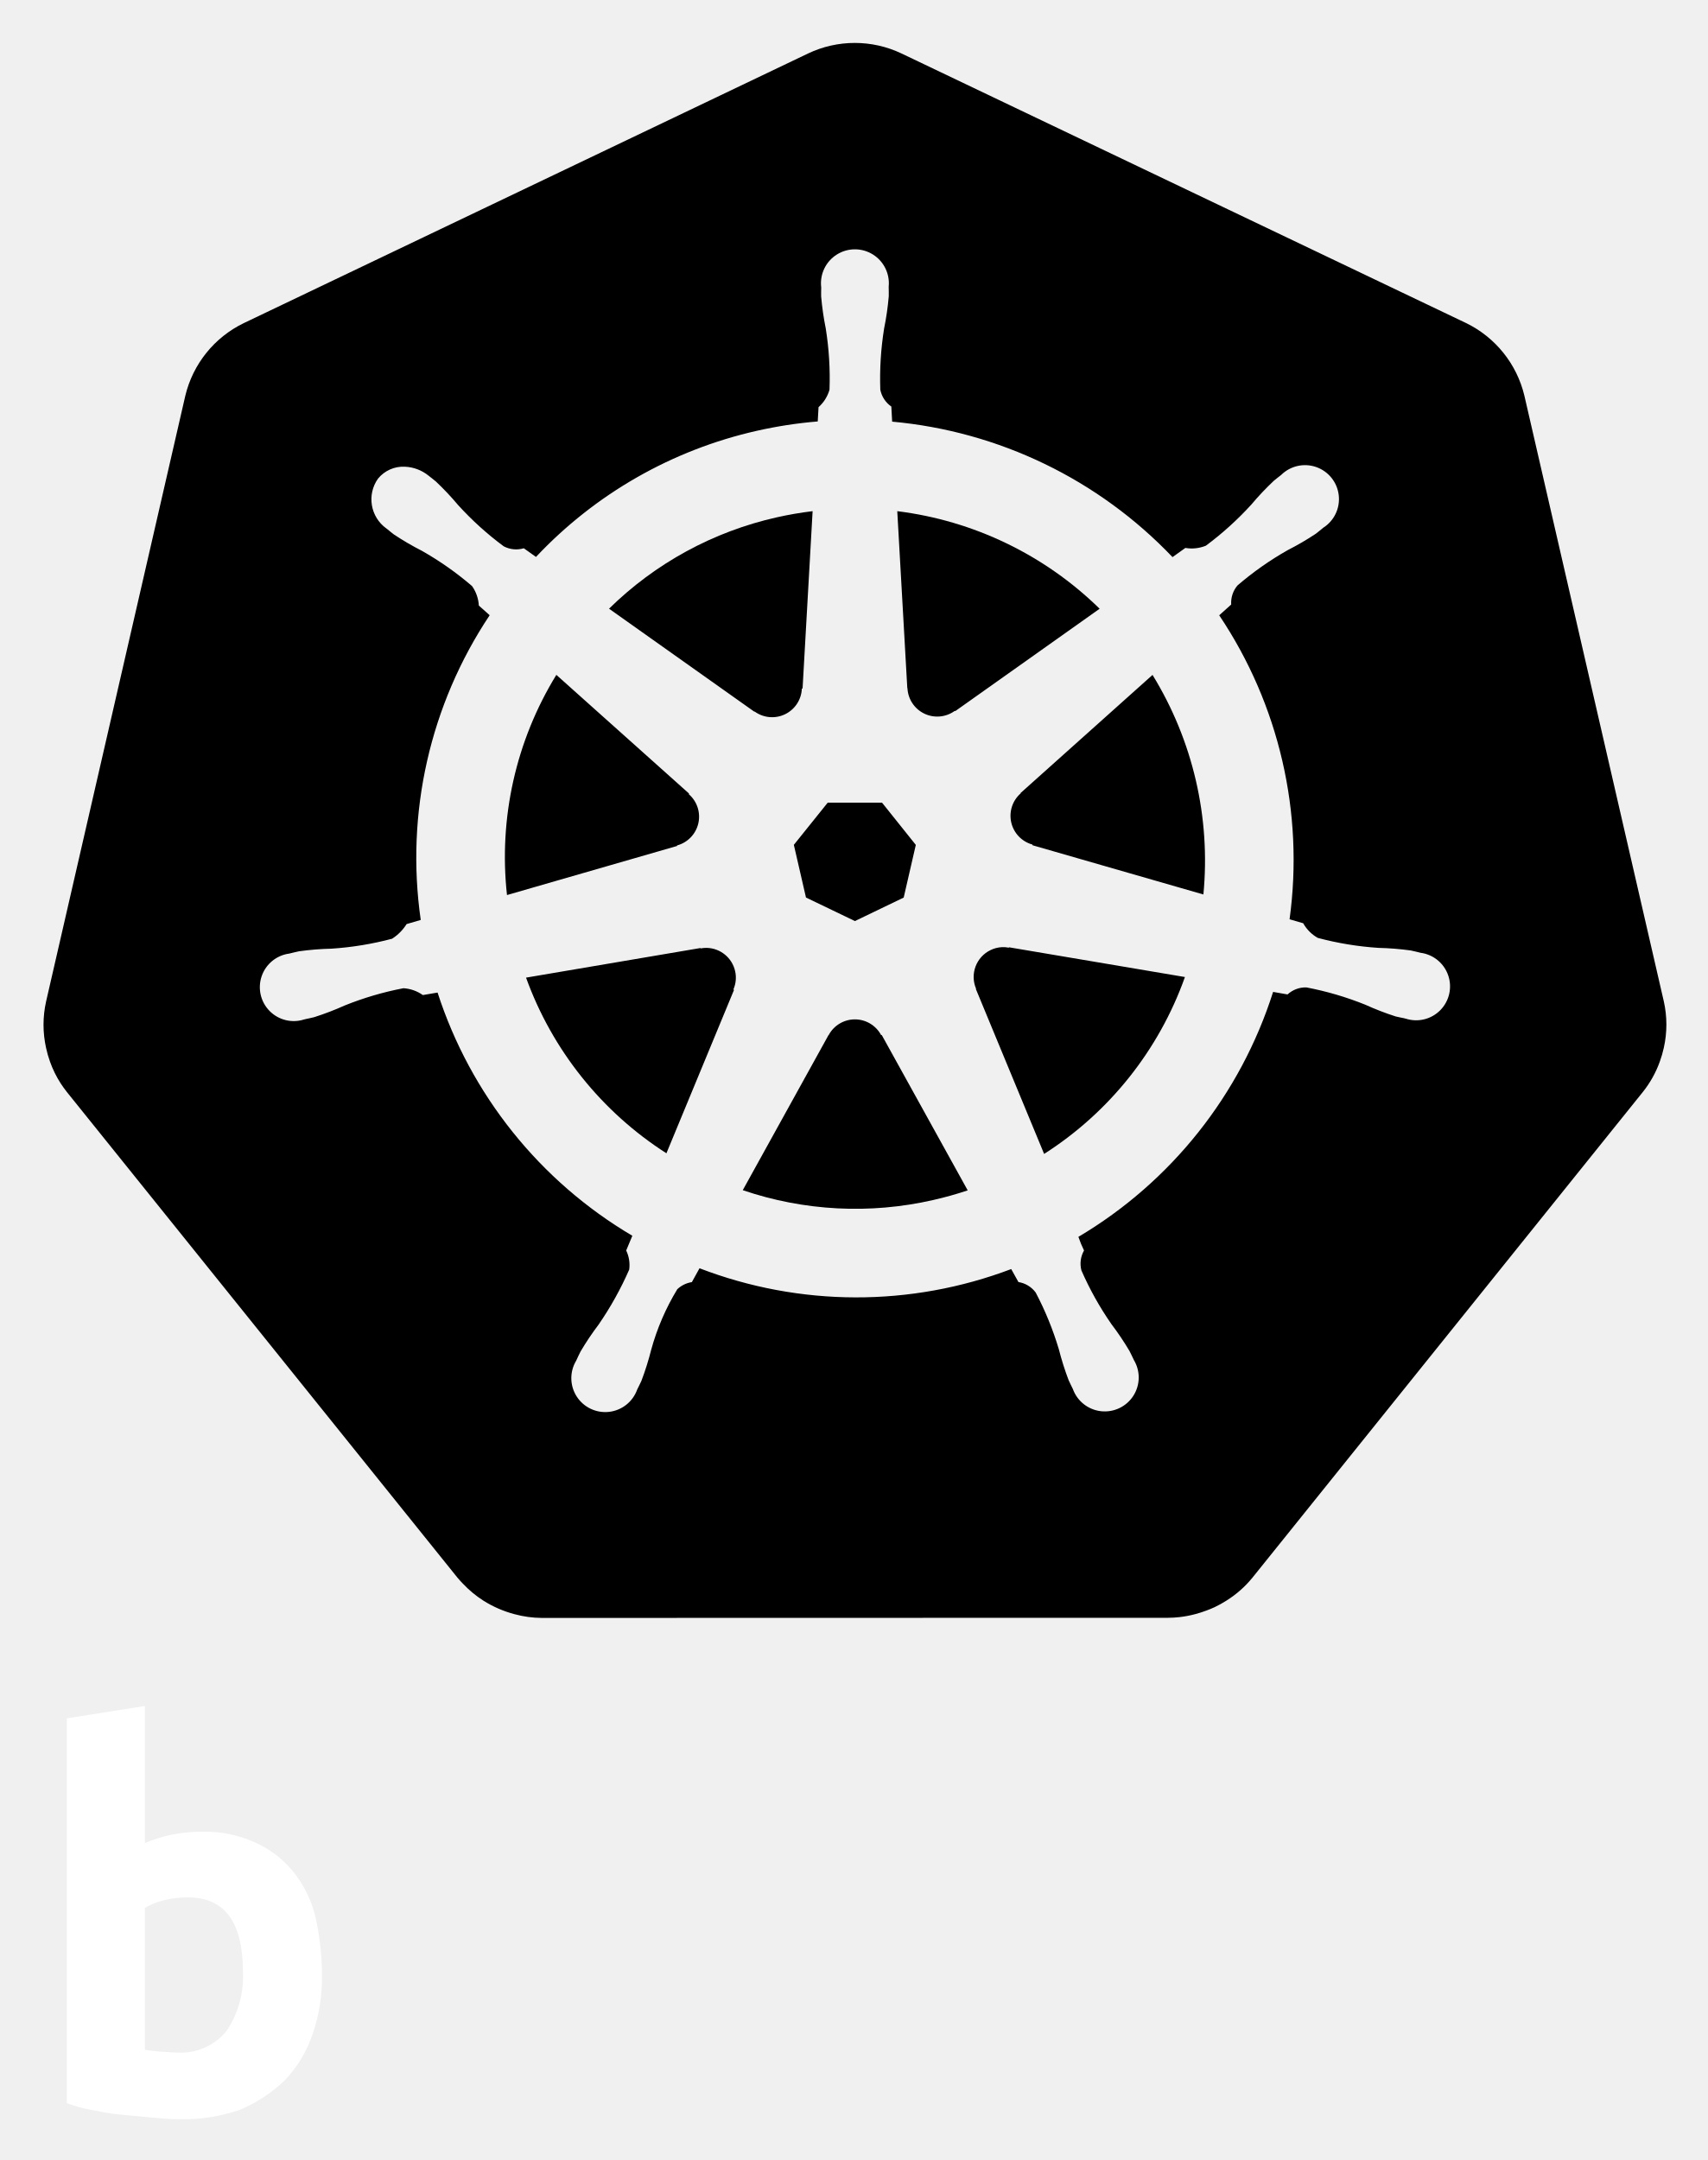
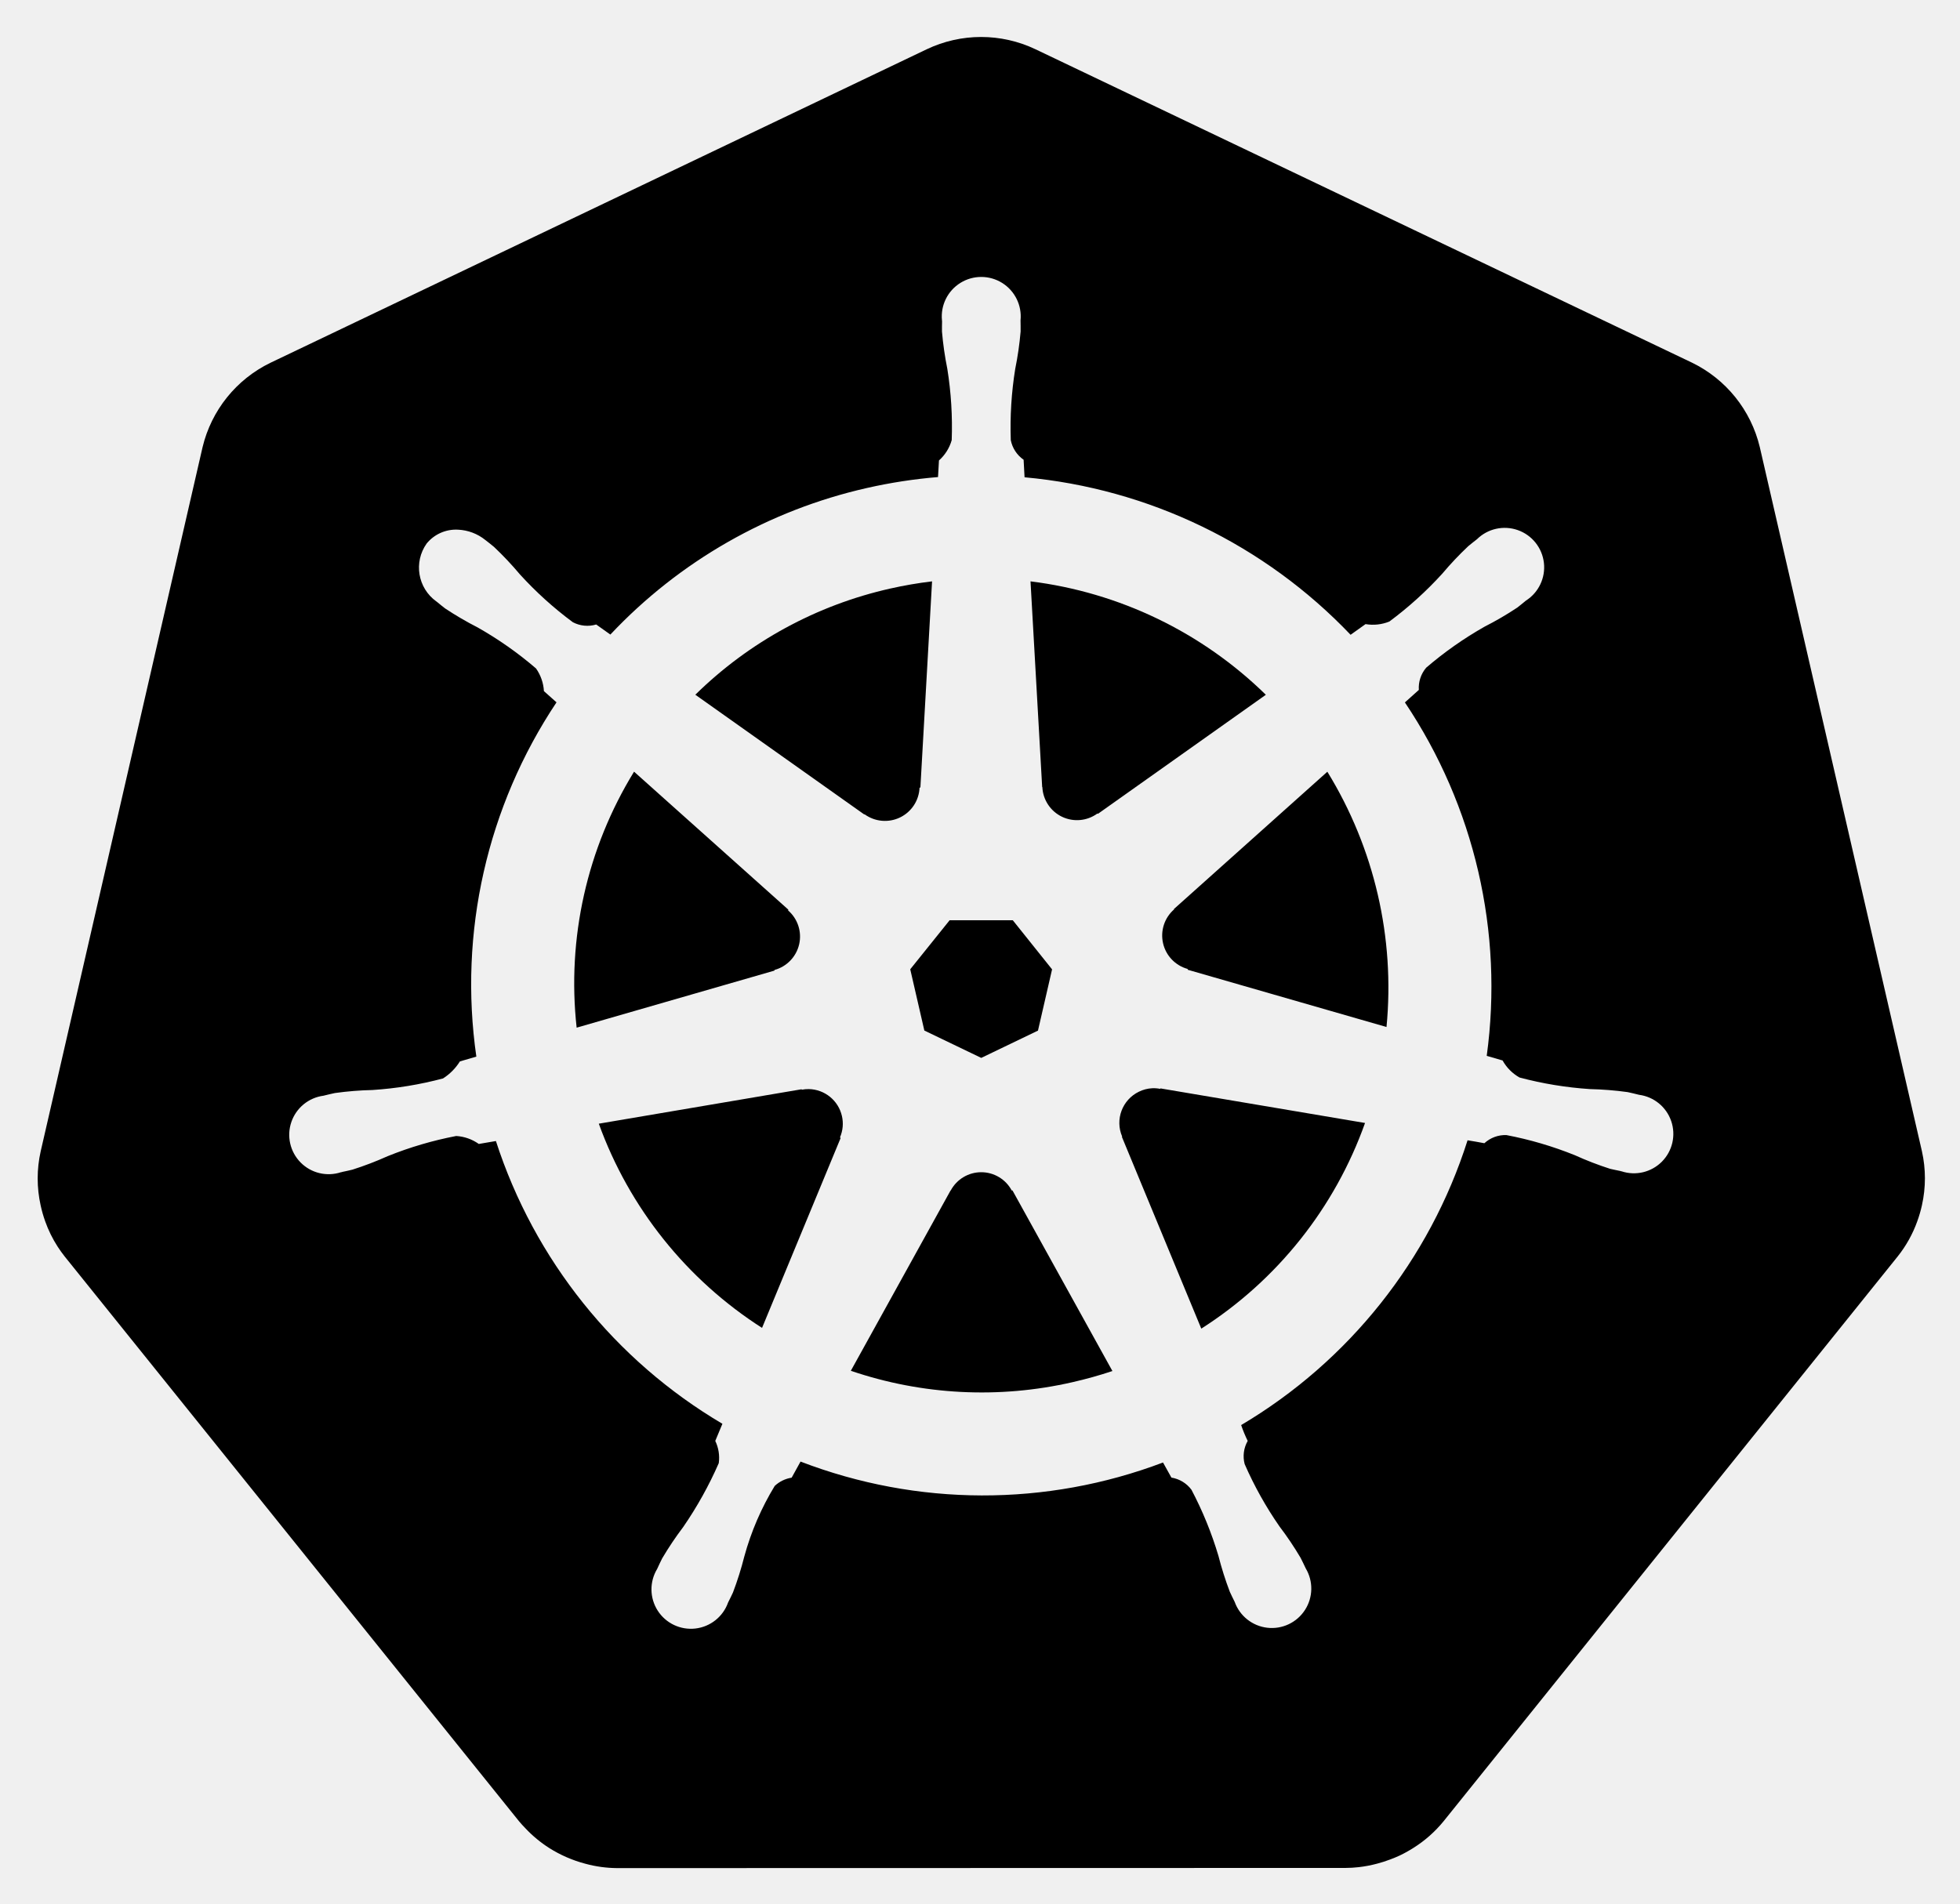
- <svg xmlns="http://www.w3.org/2000/svg" role="img" viewBox="8.31 8.06 213.38 269.88">
-   <path fill="#fff" d="M38.67 254.526c0-6.305-2.262-9.398-6.902-9.398a12.706 12.706 0 0 0-2.974.356 8.99 8.99 0 0 0-2.379.952v17.727c.475.119 1.07.119 1.784.238.714 0 1.546.12 2.38.12a7.366 7.366 0 0 0 6.068-2.738 12.2 12.2 0 0 0 2.022-7.257m9.874.238a21.543 21.543 0 0 1-1.19 7.496 15.313 15.313 0 0 1-3.45 5.71 18.297 18.297 0 0 1-5.591 3.688 21.774 21.774 0 0 1-7.615 1.19c-1.189 0-2.379-.12-3.688-.238s-2.497-.238-3.806-.358c-1.19-.118-2.38-.356-3.57-.595a15.037 15.037 0 0 1-2.974-.832v-48.066l9.756-1.546v17.132a16.617 16.617 0 0 1 3.45-1.07 19.69 19.69 0 0 1 3.807-.357 15.074 15.074 0 0 1 6.424 1.308 12.884 12.884 0 0 1 4.76 3.57 14.348 14.348 0 0 1 2.855 5.71 33.785 33.785 0 0 1 .832 7.257" />
-   <path d="M134.358 126.466a3.59 3.59 0 0 0-.855-.065 3.685 3.685 0 0 0-1.425.37 3.725 3.725 0 0 0-1.803 4.825l-.026.037 8.528 20.603a43.53 43.53 0 0 0 17.595-22.102l-21.976-3.714zm-34.194 2.92a3.72 3.72 0 0 0-3.568-2.894 3.656 3.656 0 0 0-.733.065l-.037-.045-21.785 3.698a43.695 43.695 0 0 0 17.54 21.946l8.442-20.4-.066-.08a3.683 3.683 0 0 0 .207-2.29zm18.245 8a3.718 3.718 0 0 0-6.557.008h-.018l-10.713 19.372a43.637 43.637 0 0 0 23.815 1.225q2.197-.5 4.292-1.2l-10.738-19.406zm33.914-45l-16.483 14.753.009.047a3.725 3.725 0 0 0 1.46 6.395l.02.089 21.35 6.15a44.278 44.278 0 0 0-6.356-27.432zM121.7 94.039a3.725 3.725 0 0 0 5.913 2.84l.065.027 18.036-12.788a43.85 43.85 0 0 0-25.287-12.19l1.253 22.105zm-19.1 2.921a3.72 3.72 0 0 0 5.904-2.85l.092-.043 1.253-22.14a44.682 44.682 0 0 0-4.501.776 43.467 43.467 0 0 0-20.937 11.409l18.154 12.869zm-9.678 16.729a3.72 3.72 0 0 0 1.462-6.396l.018-.088-16.574-14.824a43.454 43.454 0 0 0-6.168 27.51l21.245-6.13zm16.098 6.512l6.114 2.94 6.096-2.934 1.514-6.581-4.219-5.276h-6.79l-4.231 5.268z" />
-   <path d="M216.208 133.167l-17.422-75.675a13.602 13.602 0 0 0-7.293-9.073l-70.521-33.67a13.589 13.589 0 0 0-11.705 0L38.76 48.437a13.598 13.598 0 0 0-7.295 9.072l-17.394 75.673a13.315 13.315 0 0 0-.004 5.81 13.506 13.506 0 0 0 .491 1.718 13.1 13.1 0 0 0 1.343 2.726c.239.365.491.72.765 1.064l48.804 60.678c.213.264.448.505.681.75a13.423 13.423 0 0 0 2.574 2.133 13.924 13.924 0 0 0 3.857 1.677 13.298 13.298 0 0 0 3.43.473h.759l77.504-.018a12.993 12.993 0 0 0 1.41-.083 13.47 13.47 0 0 0 1.989-.378 13.872 13.872 0 0 0 1.381-.442c.353-.135.705-.27 1.045-.433a13.941 13.941 0 0 0 1.479-.822 13.303 13.303 0 0 0 3.237-2.865l1.488-1.85 47.299-58.84a13.185 13.185 0 0 0 2.108-3.785 13.67 13.67 0 0 0 .5-1.724 13.282 13.282 0 0 0-.004-5.81zm-73.147 29.432a14.516 14.516 0 0 0 .703 1.703 3.314 3.314 0 0 0-.327 2.49 39.372 39.372 0 0 0 3.742 6.7 35.06 35.06 0 0 1 2.263 3.364c.17.315.392.803.553 1.136a4.24 4.24 0 1 1-7.63 3.607c-.161-.33-.385-.77-.522-1.082a35.275 35.275 0 0 1-1.225-3.868 39.305 39.305 0 0 0-2.896-7.097 3.335 3.335 0 0 0-2.154-1.307c-.135-.233-.635-1.15-.903-1.623a54.617 54.617 0 0 1-38.948-.1l-.955 1.73a3.429 3.429 0 0 0-1.819.887 29.517 29.517 0 0 0-3.268 7.582 34.9 34.9 0 0 1-1.218 3.868c-.135.31-.361.744-.522 1.073v.009l-.007.008a4.238 4.238 0 1 1-7.619-3.616c.159-.335.372-.82.54-1.135a35.177 35.177 0 0 1 2.262-3.373 41.228 41.228 0 0 0 3.82-6.866 4.188 4.188 0 0 0-.376-2.387l.768-1.84a54.922 54.922 0 0 1-24.338-30.387l-1.839.313a4.68 4.68 0 0 0-2.428-.855 39.524 39.524 0 0 0-7.356 2.165 35.589 35.589 0 0 1-3.787 1.45c-.305.084-.745.168-1.093.244-.028.01-.052.022-.08.029a.605.605 0 0 1-.065.006 4.236 4.236 0 1 1-1.874-8.224l.061-.015.037-.01c.353-.083.805-.2 1.127-.262a35.27 35.27 0 0 1 4.05-.326 39.388 39.388 0 0 0 7.564-1.242 5.835 5.835 0 0 0 1.814-1.83l1.767-.516a54.613 54.613 0 0 1 8.613-38.073l-1.353-1.206a4.688 4.688 0 0 0-.848-2.436 39.366 39.366 0 0 0-6.277-4.41 35.25 35.25 0 0 1-3.499-2.046c-.256-.191-.596-.478-.874-.704l-.063-.044a4.473 4.473 0 0 1-1.038-6.222 4.066 4.066 0 0 1 3.363-1.488 5.03 5.03 0 0 1 2.942 1.11c.287.225.68.526.935.745a35.253 35.253 0 0 1 2.78 2.95 39.383 39.383 0 0 0 5.69 5.142 3.333 3.333 0 0 0 2.507.243q.754.55 1.522 1.082A54.289 54.289 0 0 1 102.86 61.89a55.052 55.052 0 0 1 7.63-1.173l.1-1.784a4.6 4.6 0 0 0 1.37-2.184 39.476 39.476 0 0 0-.47-7.654 35.466 35.466 0 0 1-.576-4.014c-.011-.307.006-.731.01-1.081 0-.04-.01-.08-.01-.118a4.242 4.242 0 1 1 8.441-.004c0 .37.022.86.009 1.2a35.109 35.109 0 0 1-.579 4.013 39.533 39.533 0 0 0-.478 7.656 3.344 3.344 0 0 0 1.379 2.11c.015.305.065 1.323.102 1.884a55.309 55.309 0 0 1 35.032 16.927l1.606-1.147a4.69 4.69 0 0 0 2.56-.278 39.532 39.532 0 0 0 5.69-5.148 35.004 35.004 0 0 1 2.787-2.95c.259-.222.65-.52.936-.746a4.242 4.242 0 1 1 5.258 6.598c-.283.229-.657.548-.929.75a35.095 35.095 0 0 1-3.507 2.046 39.495 39.495 0 0 0-6.277 4.41 3.337 3.337 0 0 0-.792 2.39c-.235.216-1.06.947-1.497 1.343a54.837 54.837 0 0 1 8.792 37.983l1.704.496a4.745 4.745 0 0 0 1.82 1.83 39.464 39.464 0 0 0 7.568 1.246 35.64 35.64 0 0 1 4.046.324c.355.065.868.207 1.23.29a4.236 4.236 0 1 1-1.878 8.223l-.061-.008c-.028-.007-.054-.022-.083-.03-.348-.075-.785-.151-1.09-.231a35.14 35.14 0 0 1-3.785-1.462 39.477 39.477 0 0 0-7.363-2.165 3.337 3.337 0 0 0-2.362.877q-.9-.171-1.804-.316a54.92 54.92 0 0 1-24.328 30.605z" />
+ <svg xmlns="http://www.w3.org/2000/svg" role="img" viewBox="9.70 9.45 210.60 204.60">
+   <defs>
+     <style>.cls-1{fill:#fff;}</style>
+   </defs>
+   <g id="its-pronounced">
+     <g id="kyoob-cuttle">
+       <path id="bbbbbbb" class="cls-1" d="M38.67,254.526c0-6.305-2.262-9.398-6.902-9.398a12.706,12.706,0,0,0-2.974.356,8.99,8.99,0,0,0-2.379.952v17.727c.475.119,1.07.119,1.784.238.714,0,1.546.12,2.38.12a7.366,7.366,0,0,0,6.068-2.738,12.2,12.2,0,0,0,2.022-7.257m9.874.238a21.543,21.543,0,0,1-1.19,7.496,15.313,15.313,0,0,1-3.45,5.71,18.297,18.297,0,0,1-5.591,3.688,21.774,21.774,0,0,1-7.615,1.19c-1.189,0-2.379-.12-3.688-.238s-2.497-.238-3.806-.358c-1.19-.118-2.38-.356-3.57-.595a15.037,15.037,0,0,1-2.974-.832v-48.066l9.756-1.546v17.132a16.617,16.617,0,0,1,3.45-1.07,19.691,19.691,0,0,1,3.807-.357,15.074,15.074,0,0,1,6.424,1.308,12.884,12.884,0,0,1,4.76,3.57,14.348,14.348,0,0,1,2.855,5.71,33.785,33.785,0,0,1,.832,7.257" />
+     </g>
+   </g>
+   <path d="M134.358,126.466a3.59,3.59,0,0,0-.855-.065,3.685,3.685,0,0,0-1.425.37,3.725,3.725,0,0,0-1.803,4.825l-.026.037,8.528,20.603a43.53,43.53,0,0,0,17.595-22.102l-21.976-3.714Zm-34.194,2.92a3.72,3.72,0,0,0-3.568-2.894,3.656,3.656,0,0,0-.733.065l-.037-.045-21.785,3.698a43.695,43.695,0,0,0,17.54,21.946l8.442-20.399-.066-.08a3.683,3.683,0,0,0,.207-2.291Zm18.245,8a3.718,3.718,0,0,0-6.557.008h-.018l-10.713,19.372a43.637,43.637,0,0,0,23.815,1.225q2.197-.5,4.292-1.199l-10.738-19.407Zm33.914-45-16.483,14.753.009.047a3.725,3.725,0,0,0,1.46,6.395l.02.089,21.35,6.15a44.278,44.278,0,0,0-6.356-27.432ZM121.7,94.038a3.725,3.725,0,0,0,5.913,2.84l.065.028,18.036-12.789a43.85,43.85,0,0,0-25.287-12.19l1.253,22.105Zm-19.1,2.922a3.72,3.72,0,0,0,5.904-2.85l.092-.044,1.253-22.139a44.682,44.682,0,0,0-4.501.775,43.467,43.467,0,0,0-20.937,11.409l18.154,12.869Zm-9.678,16.728a3.72,3.72,0,0,0,1.462-6.396l.018-.087-16.574-14.825a43.454,43.454,0,0,0-6.168,27.511l21.245-6.13Zm16.098,6.512,6.114,2.94,6.096-2.933,1.514-6.582-4.219-5.276h-6.79l-4.231,5.268Z" />
+   <path d="M216.208,133.167l-17.422-75.675a13.602,13.602,0,0,0-7.293-9.073l-70.521-33.67a13.589,13.589,0,0,0-11.705,0L38.76,48.437a13.598,13.598,0,0,0-7.295,9.072l-17.394,75.673a13.315,13.315,0,0,0-.004,5.81,13.506,13.506,0,0,0,.491,1.718,13.1,13.1,0,0,0,1.343,2.726c.239.365.491.72.765,1.064l48.804,60.678c.213.264.448.505.681.75a13.423,13.423,0,0,0,2.574,2.133,13.924,13.924,0,0,0,3.857,1.677,13.298,13.298,0,0,0,3.43.473h.759l77.504-.018a12.993,12.993,0,0,0,1.41-.083,13.469,13.469,0,0,0,1.989-.378,13.872,13.872,0,0,0,1.381-.442c.353-.135.705-.27,1.045-.433a13.941,13.941,0,0,0,1.479-.822,13.303,13.303,0,0,0,3.237-2.865l1.488-1.85,47.299-58.84a13.185,13.185,0,0,0,2.108-3.785,13.67,13.67,0,0,0,.5-1.724,13.282,13.282,0,0,0-.004-5.809Zm-73.147,29.432a14.516,14.516,0,0,0,.703,1.703,3.314,3.314,0,0,0-.327,2.49,39.372,39.372,0,0,0,3.742,6.7,35.06,35.06,0,0,1,2.263,3.364c.17.315.392.803.553,1.136a4.24,4.24,0,1,1-7.63,3.607c-.161-.33-.385-.77-.522-1.082a35.275,35.275,0,0,1-1.225-3.868,39.305,39.305,0,0,0-2.896-7.097,3.335,3.335,0,0,0-2.154-1.307c-.135-.233-.635-1.149-.903-1.623a54.617,54.617,0,0,1-38.948-.1l-.955,1.731a3.429,3.429,0,0,0-1.819.886,29.517,29.517,0,0,0-3.268,7.582,34.899,34.899,0,0,1-1.218,3.868c-.135.31-.361.744-.522,1.073v.009l-.007.008a4.238,4.238,0,1,1-7.619-3.616c.159-.335.372-.82.54-1.135a35.177,35.177,0,0,1,2.262-3.373,41.228,41.228,0,0,0,3.82-6.866,4.188,4.188,0,0,0-.376-2.387l.768-1.84a54.922,54.922,0,0,1-24.338-30.387l-1.839.313a4.68,4.68,0,0,0-2.428-.855,39.524,39.524,0,0,0-7.356,2.165,35.589,35.589,0,0,1-3.787,1.45c-.305.084-.745.168-1.093.244-.028.01-.052.022-.08.029a.605.605,0,0,1-.065.006,4.236,4.236,0,1,1-1.874-8.224l.061-.015.037-.01c.353-.083.805-.2,1.127-.262a35.27,35.27,0,0,1,4.05-.326,39.388,39.388,0,0,0,7.564-1.242,5.835,5.835,0,0,0,1.814-1.83l1.767-.516a54.613,54.613,0,0,1,8.613-38.073l-1.353-1.206a4.688,4.688,0,0,0-.848-2.436,39.366,39.366,0,0,0-6.277-4.41,35.25,35.25,0,0,1-3.499-2.046c-.256-.191-.596-.478-.874-.704l-.063-.044a4.473,4.473,0,0,1-1.038-6.222,4.066,4.066,0,0,1,3.363-1.488,5.03,5.03,0,0,1,2.942,1.11c.287.225.68.526.935.745a35.253,35.253,0,0,1,2.78,2.95,39.383,39.383,0,0,0,5.69,5.142,3.333,3.333,0,0,0,2.507.243q.754.55,1.522,1.082A54.289,54.289,0,0,1,102.86,61.891a55.052,55.052,0,0,1,7.63-1.173l.1-1.784a4.6,4.6,0,0,0,1.37-2.184,39.476,39.476,0,0,0-.47-7.654,35.466,35.466,0,0,1-.576-4.014c-.011-.307.006-.731.01-1.081,0-.04-.01-.079-.01-.118a4.242,4.242,0,1,1,8.441-.004c0,.37.022.861.009,1.2a35.109,35.109,0,0,1-.579,4.013,39.533,39.533,0,0,0-.478,7.656,3.344,3.344,0,0,0,1.379,2.11c.015.305.065,1.323.102,1.884a55.309,55.309,0,0,1,35.032,16.927l1.606-1.147a4.69,4.69,0,0,0,2.56-.278,39.532,39.532,0,0,0,5.69-5.148,35.004,35.004,0,0,1,2.787-2.95c.259-.222.65-.52.936-.746a4.242,4.242,0,1,1,5.258,6.598c-.283.229-.657.548-.929.75a35.095,35.095,0,0,1-3.507,2.046,39.495,39.495,0,0,0-6.277,4.41,3.337,3.337,0,0,0-.792,2.39c-.235.216-1.06.947-1.497,1.343a54.837,54.837,0,0,1,8.792,37.983l1.704.496a4.745,4.745,0,0,0,1.82,1.831,39.464,39.464,0,0,0,7.568,1.245,35.64,35.64,0,0,1,4.046.324c.355.065.868.207,1.23.29a4.236,4.236,0,1,1-1.878,8.223l-.061-.008c-.028-.007-.054-.022-.083-.029-.348-.076-.785-.152-1.09-.232a35.141,35.141,0,0,1-3.785-1.462,39.477,39.477,0,0,0-7.363-2.165,3.337,3.337,0,0,0-2.362.877q-.9-.171-1.804-.316a54.92,54.92,0,0,1-24.328,30.605Z" />
</svg>
